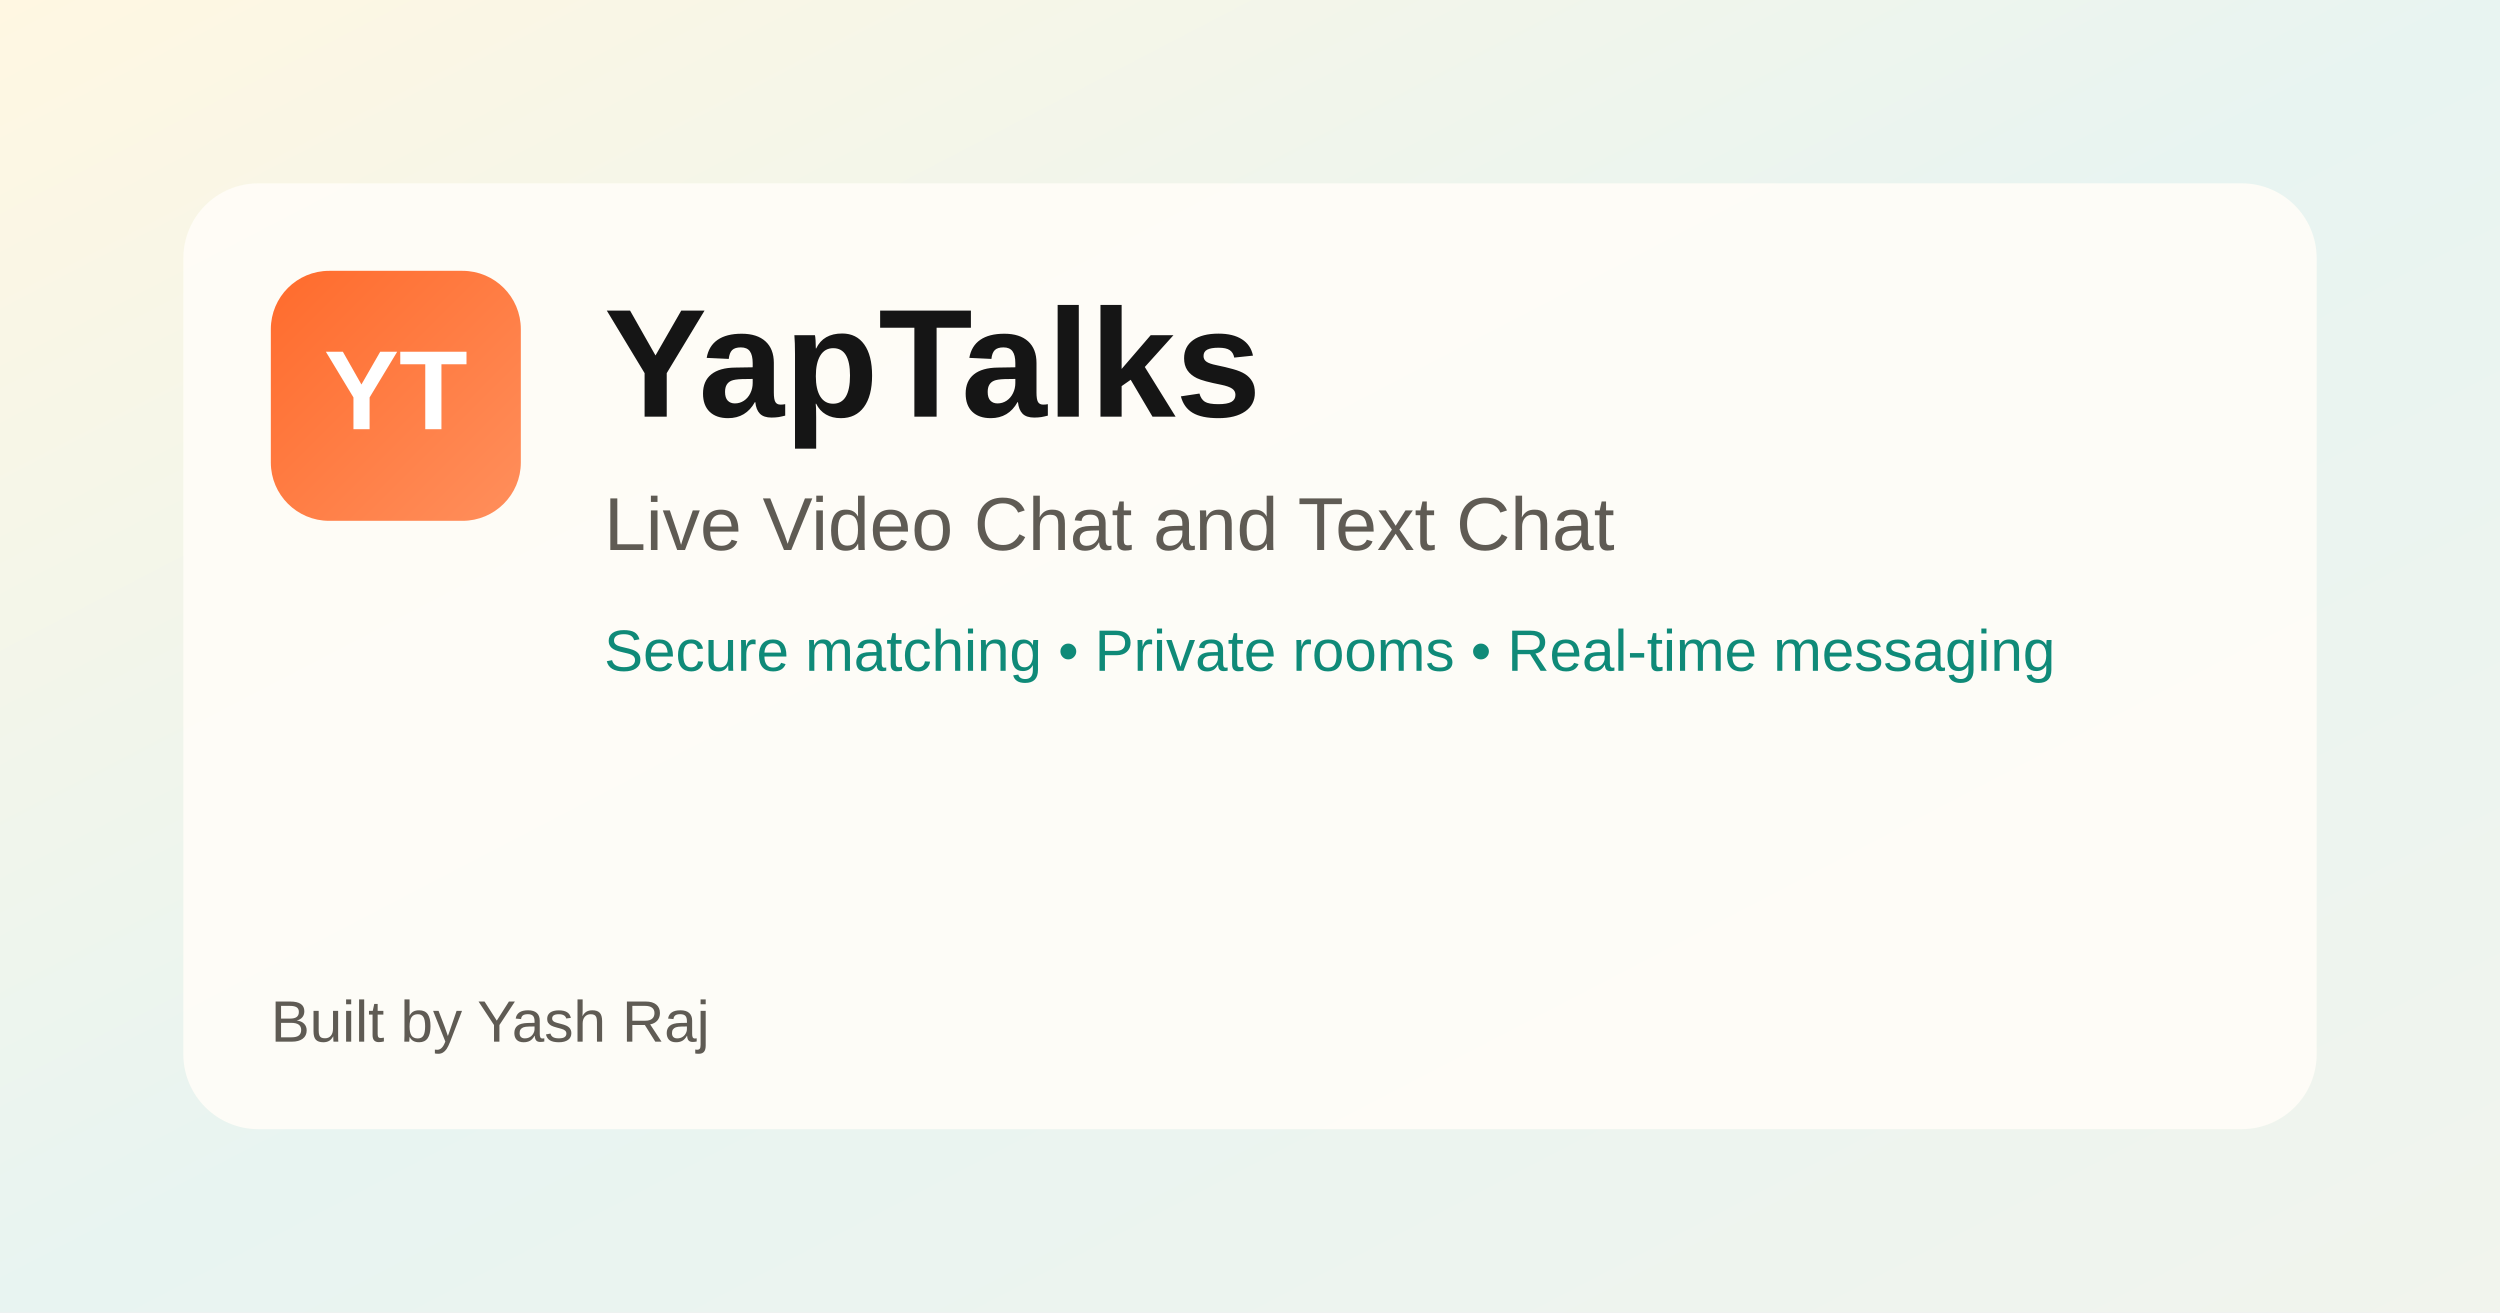
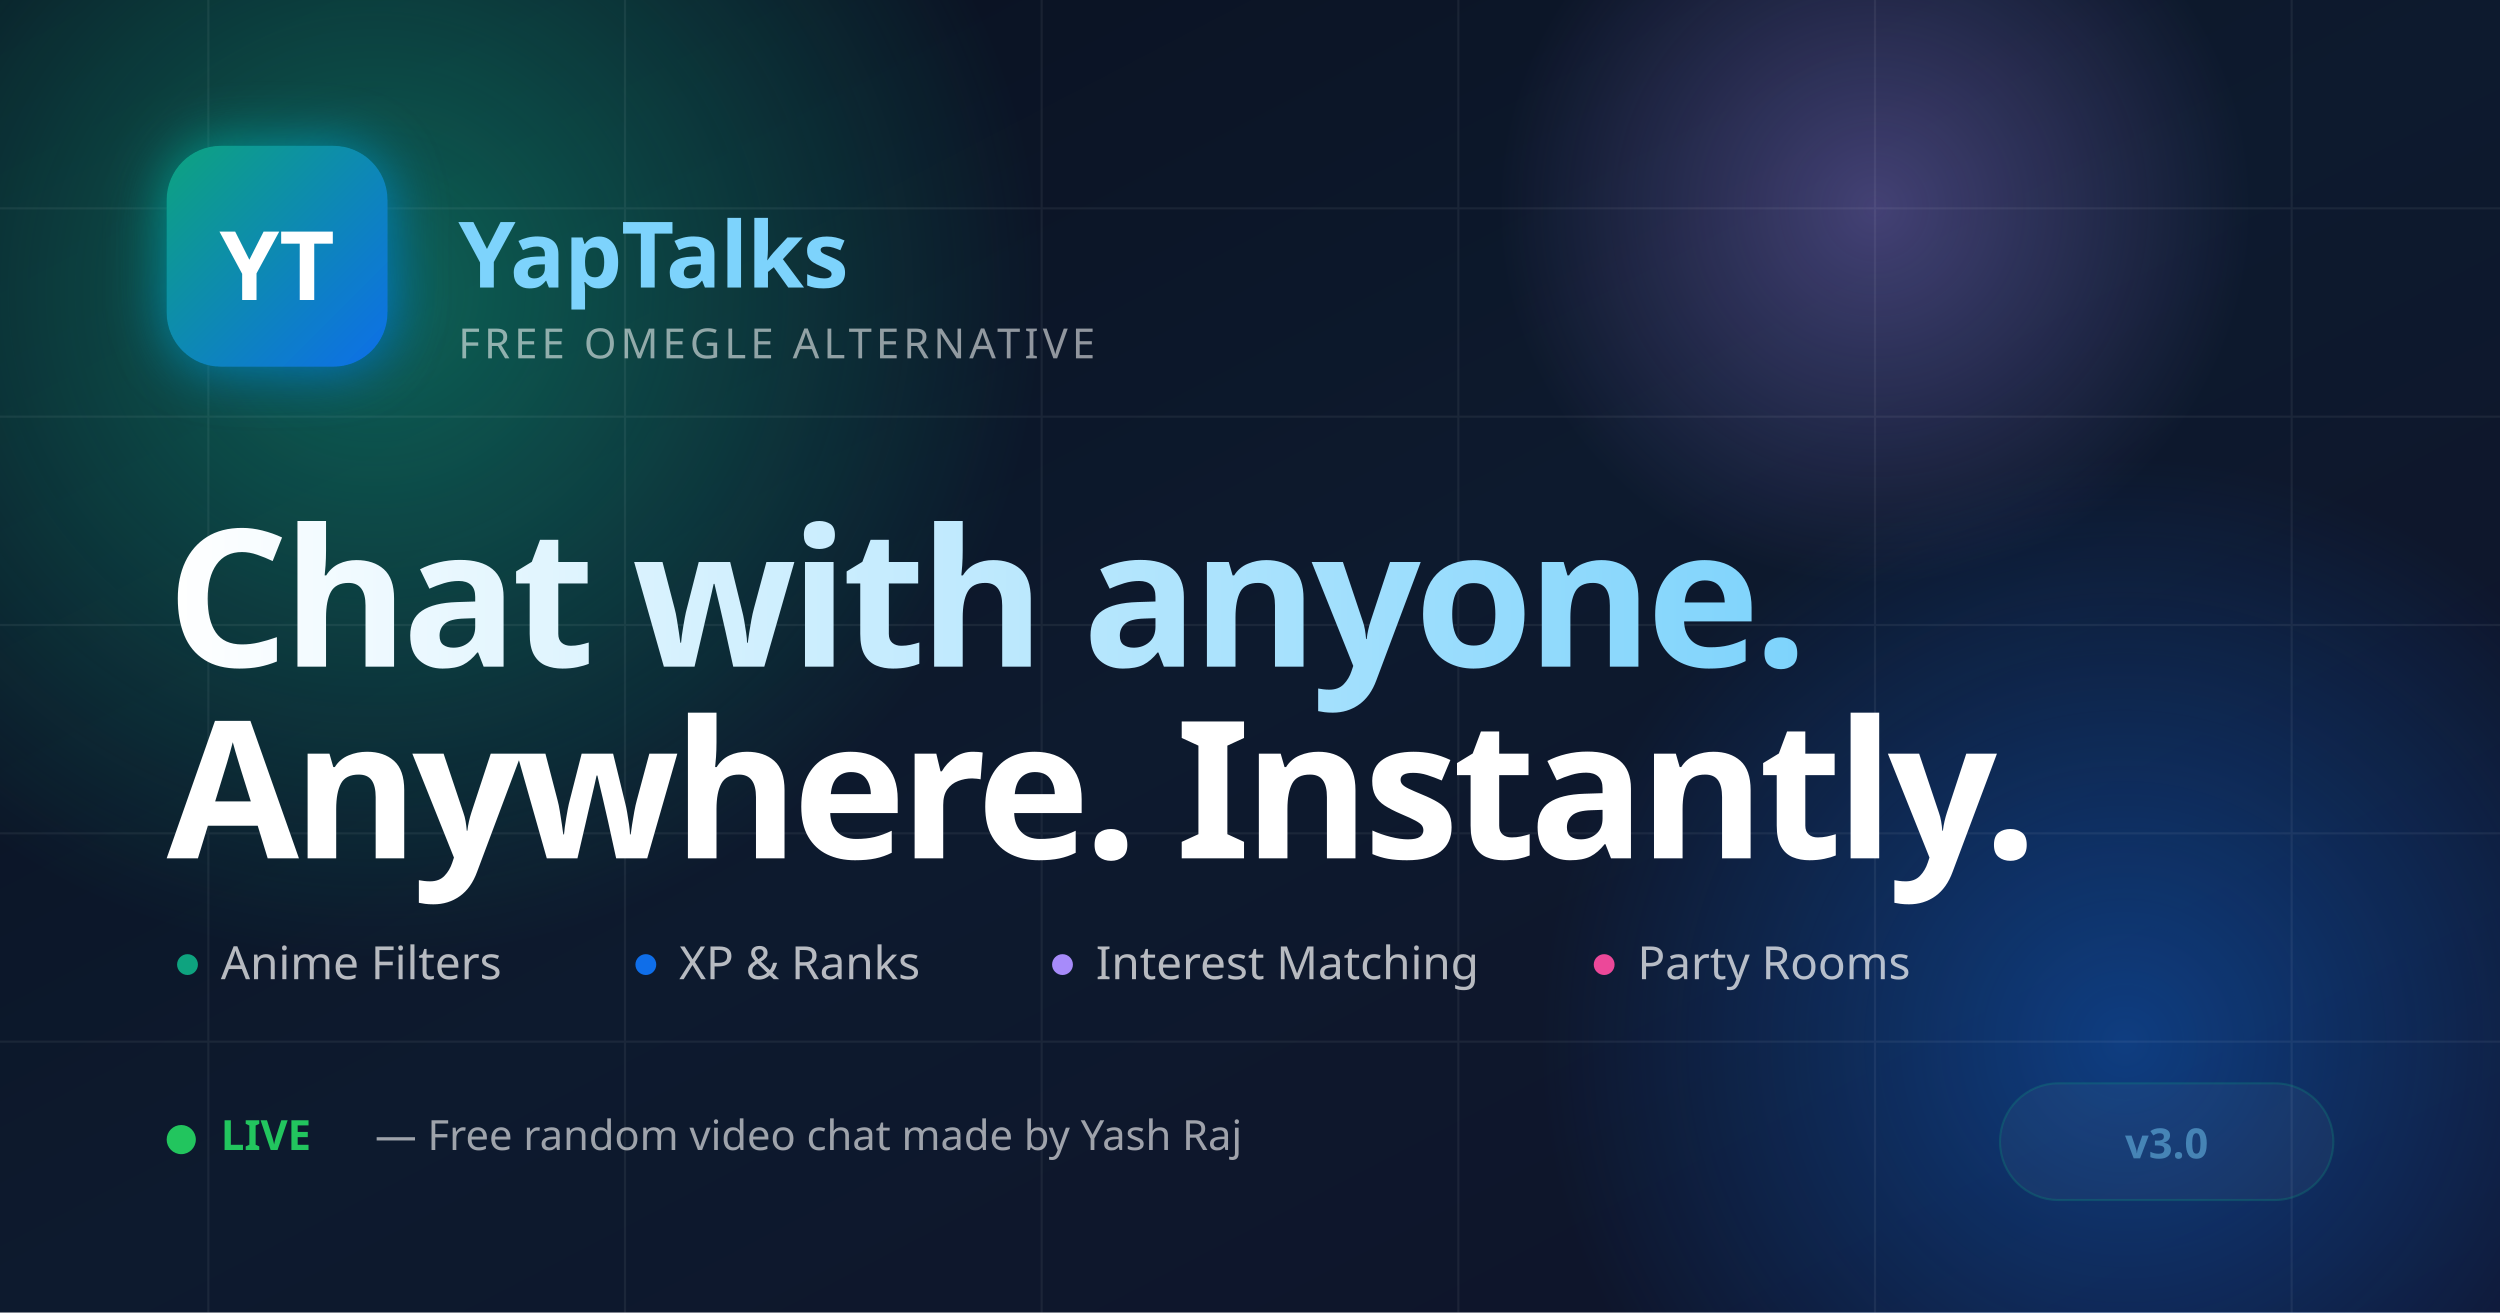
- <svg xmlns="http://www.w3.org/2000/svg" width="1200" height="630" viewBox="0 0 1200 630" role="img" aria-label="YapTalks live video chat">
+ <svg xmlns="http://www.w3.org/2000/svg" width="1200" height="630" viewBox="0 0 1200 630" role="img" aria-label="YapTalks — Free random video chat with anime filters and XP ranks">
  <defs>
    <linearGradient id="bg" x1="0" y1="0" x2="1" y2="1">
-       <stop offset="0%" stop-color="#fff7e2" />
-       <stop offset="50%" stop-color="#e8f4f1" />
-       <stop offset="100%" stop-color="#f1f4ed" />
+       <stop offset="0%" stop-color="#0a0f1e" />
+       <stop offset="50%" stop-color="#0d1a2e" />
+       <stop offset="100%" stop-color="#0f1229" />
    </linearGradient>
    <linearGradient id="brand" x1="0" y1="0" x2="1" y2="1">
-       <stop offset="0%" stop-color="#ff6b2c" />
-       <stop offset="100%" stop-color="#ff8f5c" />
+       <stop offset="0%" stop-color="#0ea37f" />
+       <stop offset="100%" stop-color="#0f6ee9" />
    </linearGradient>
+     <linearGradient id="text-gradient" x1="0" y1="0" x2="1" y2="0">
+       <stop offset="0%" stop-color="#ffffff" />
+       <stop offset="100%" stop-color="#7dd3fc" />
+     </linearGradient>
+     <radialGradient id="orb-1" cx="0.5" cy="0.5" r="0.5">
+       <stop offset="0%" stop-color="#0ea37f" stop-opacity="0.55" />
+       <stop offset="100%" stop-color="#0ea37f" stop-opacity="0" />
+     </radialGradient>
+     <radialGradient id="orb-2" cx="0.5" cy="0.5" r="0.5">
+       <stop offset="0%" stop-color="#0f6ee9" stop-opacity="0.45" />
+       <stop offset="100%" stop-color="#0f6ee9" stop-opacity="0" />
+     </radialGradient>
+     <radialGradient id="orb-3" cx="0.5" cy="0.5" r="0.5">
+       <stop offset="0%" stop-color="#a78bfa" stop-opacity="0.35" />
+       <stop offset="100%" stop-color="#a78bfa" stop-opacity="0" />
+     </radialGradient>
+     <filter id="glow" x="-50%" y="-50%" width="200%" height="200%">
+       <feGaussianBlur stdDeviation="14" result="blur" />
+       <feMerge>
+         <feMergeNode in="blur" />
+         <feMergeNode in="SourceGraphic" />
+       </feMerge>
+     </filter>
  </defs>
  <rect width="1200" height="630" fill="url(#bg)" />
-   <rect x="88" y="88" width="1024" height="454" rx="36" fill="#fffdf7" opacity="0.92" />
-   <rect x="130" y="130" width="120" height="120" rx="28" fill="url(#brand)" />
-   <text x="190" y="206" text-anchor="middle" font-family="Sora, Arial, sans-serif" font-size="54" font-weight="800" fill="#ffffff">YT</text>
-   <text x="290" y="200" font-family="Sora, Arial, sans-serif" font-size="74" font-weight="800" fill="#151515">YapTalks</text>
-   <text x="290" y="264" font-family="Space Grotesk, Arial, sans-serif" font-size="36" fill="#5f5b54">Live Video Chat and Text Chat</text>
-   <text x="290" y="322" font-family="Space Grotesk, Arial, sans-serif" font-size="28" fill="#0f8a78">Secure matching • Private rooms • Real-time messaging</text>
-   <text x="130" y="500" font-family="Space Grotesk, Arial, sans-serif" font-size="28" fill="#5f5b54">Built by Yash Raj</text>
+   <circle cx="180" cy="140" r="320" fill="url(#orb-1)" />
+   <circle cx="1020" cy="500" r="280" fill="url(#orb-2)" />
+   <circle cx="900" cy="100" r="180" fill="url(#orb-3)" />
+   <g opacity="0.06">
+     <path d="M 0 100 L 1200 100 M 0 200 L 1200 200 M 0 300 L 1200 300 M 0 400 L 1200 400 M 0 500 L 1200 500" stroke="#fff" stroke-width="1" />
+     <path d="M 100 0 L 100 630 M 300 0 L 300 630 M 500 0 L 500 630 M 700 0 L 700 630 M 900 0 L 900 630 M 1100 0 L 1100 630" stroke="#fff" stroke-width="1" />
+   </g>
+   <g transform="translate(80, 70)">
+     <rect width="106" height="106" rx="26" fill="url(#brand)" filter="url(#glow)" />
+     <text x="53" y="74" text-anchor="middle" font-family="'Plus Jakarta Sans', system-ui, sans-serif" font-size="46" font-weight="800" fill="#ffffff">YT</text>
+   </g>
+   <text x="220" y="138" font-family="'Plus Jakarta Sans', system-ui, sans-serif" font-size="44" font-weight="600" fill="#7dd3fc" letter-spacing="-0.5">YapTalks</text>
+   <text x="220" y="172" font-family="'Plus Jakarta Sans', system-ui, sans-serif" font-size="20" font-weight="500" fill="rgba(255,255,255,0.55)" letter-spacing="2">FREE OMEGLE ALTERNATIVE</text>
+   <text x="80" y="320" font-family="'Plus Jakarta Sans', system-ui, sans-serif" font-size="92" font-weight="800" fill="url(#text-gradient)" letter-spacing="-3">Chat with anyone.</text>
+   <text x="80" y="412" font-family="'Plus Jakarta Sans', system-ui, sans-serif" font-size="92" font-weight="800" fill="#ffffff" letter-spacing="-3">Anywhere. Instantly.</text>
+   <g transform="translate(80, 470)" font-family="'Outfit', system-ui, sans-serif" font-size="22" fill="rgba(255,255,255,0.7)">
+     <g>
+       <circle cx="10" cy="-7" r="5" fill="#0ea37f" />
+       <text x="26" y="0">Anime Filters</text>
+     </g>
+     <g transform="translate(220, 0)">
+       <circle cx="10" cy="-7" r="5" fill="#0f6ee9" />
+       <text x="26" y="0">XP &amp; Ranks</text>
+     </g>
+     <g transform="translate(420, 0)">
+       <circle cx="10" cy="-7" r="5" fill="#a78bfa" />
+       <text x="26" y="0">Interest Matching</text>
+     </g>
+     <g transform="translate(680, 0)">
+       <circle cx="10" cy="-7" r="5" fill="#ec4899" />
+       <text x="26" y="0">Party Rooms</text>
+     </g>
+   </g>
+   <g transform="translate(80, 540)">
+     <rect x="0" y="0" width="14" height="14" rx="7" fill="#22c55e">
+       <animate attributeName="opacity" values="1;0.5;1" dur="1.6s" repeatCount="indefinite" />
+     </rect>
+     <text x="26" y="12" font-family="'Outfit', system-ui, sans-serif" font-size="20" font-weight="600" fill="#22c55e">LIVE</text>
+     <text x="100" y="12" font-family="'Outfit', system-ui, sans-serif" font-size="20" fill="rgba(255,255,255,0.6)">— Free random video chat made by Yash Raj</text>
+   </g>
+   <g opacity="0.5" transform="translate(960, 520)">
+     <rect x="0" y="0" width="160" height="56" rx="28" fill="rgba(255,255,255,0.08)" stroke="rgba(14,163,127,0.5)" stroke-width="1" />
+     <text x="80" y="36" text-anchor="middle" font-family="'Plus Jakarta Sans', system-ui, sans-serif" font-size="20" font-weight="800" fill="#7dd3fc">v3.0</text>
+   </g>
</svg>
